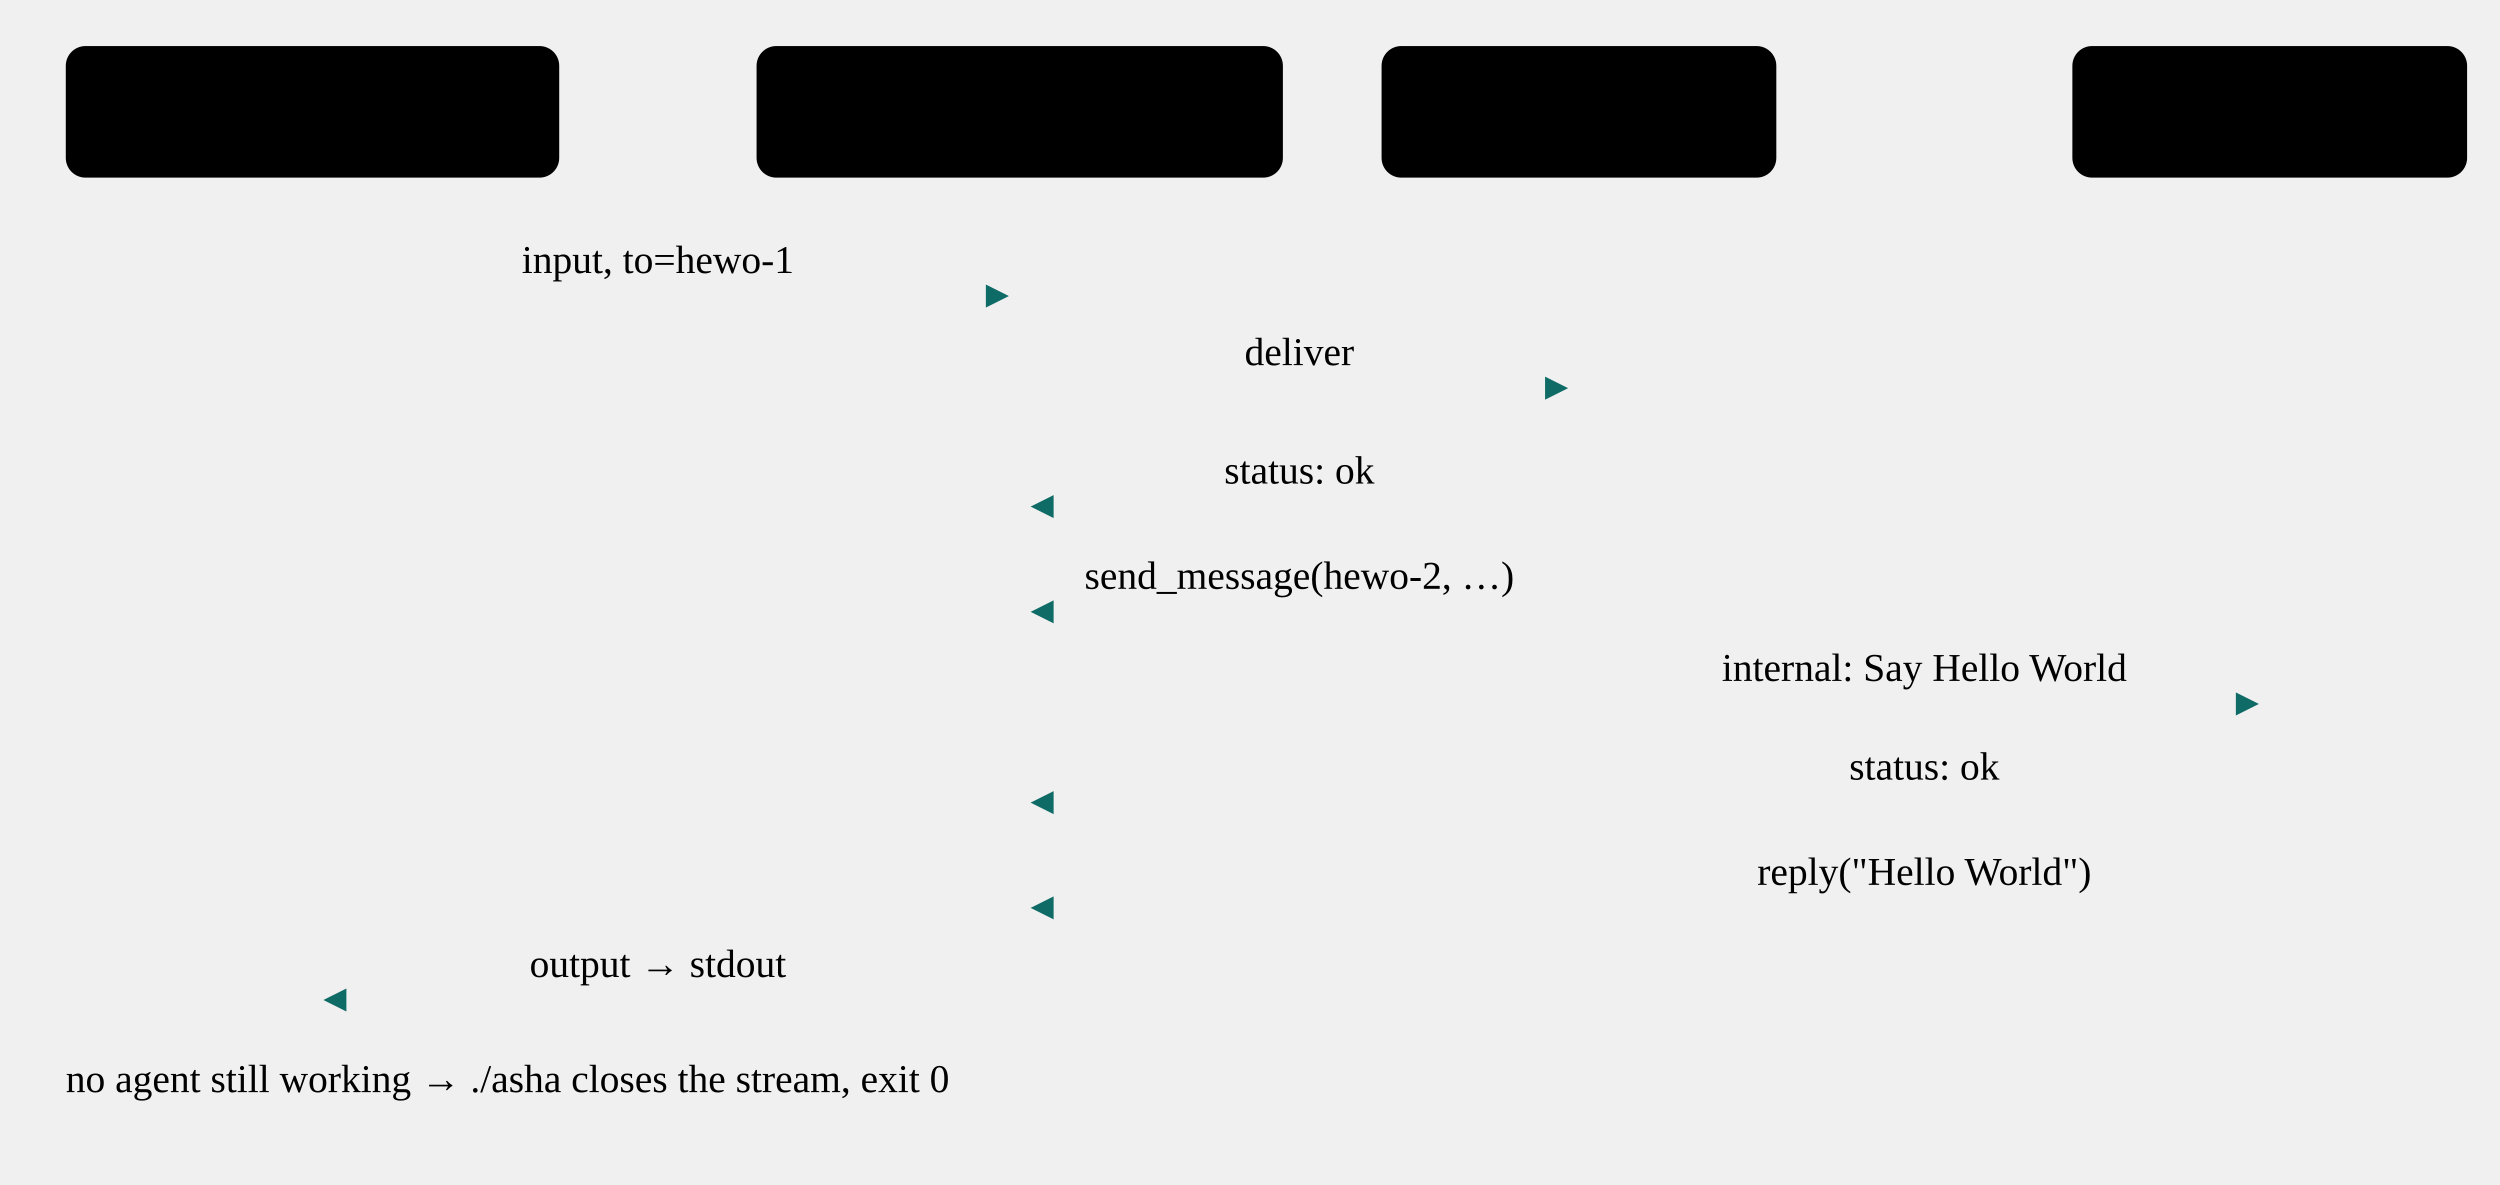
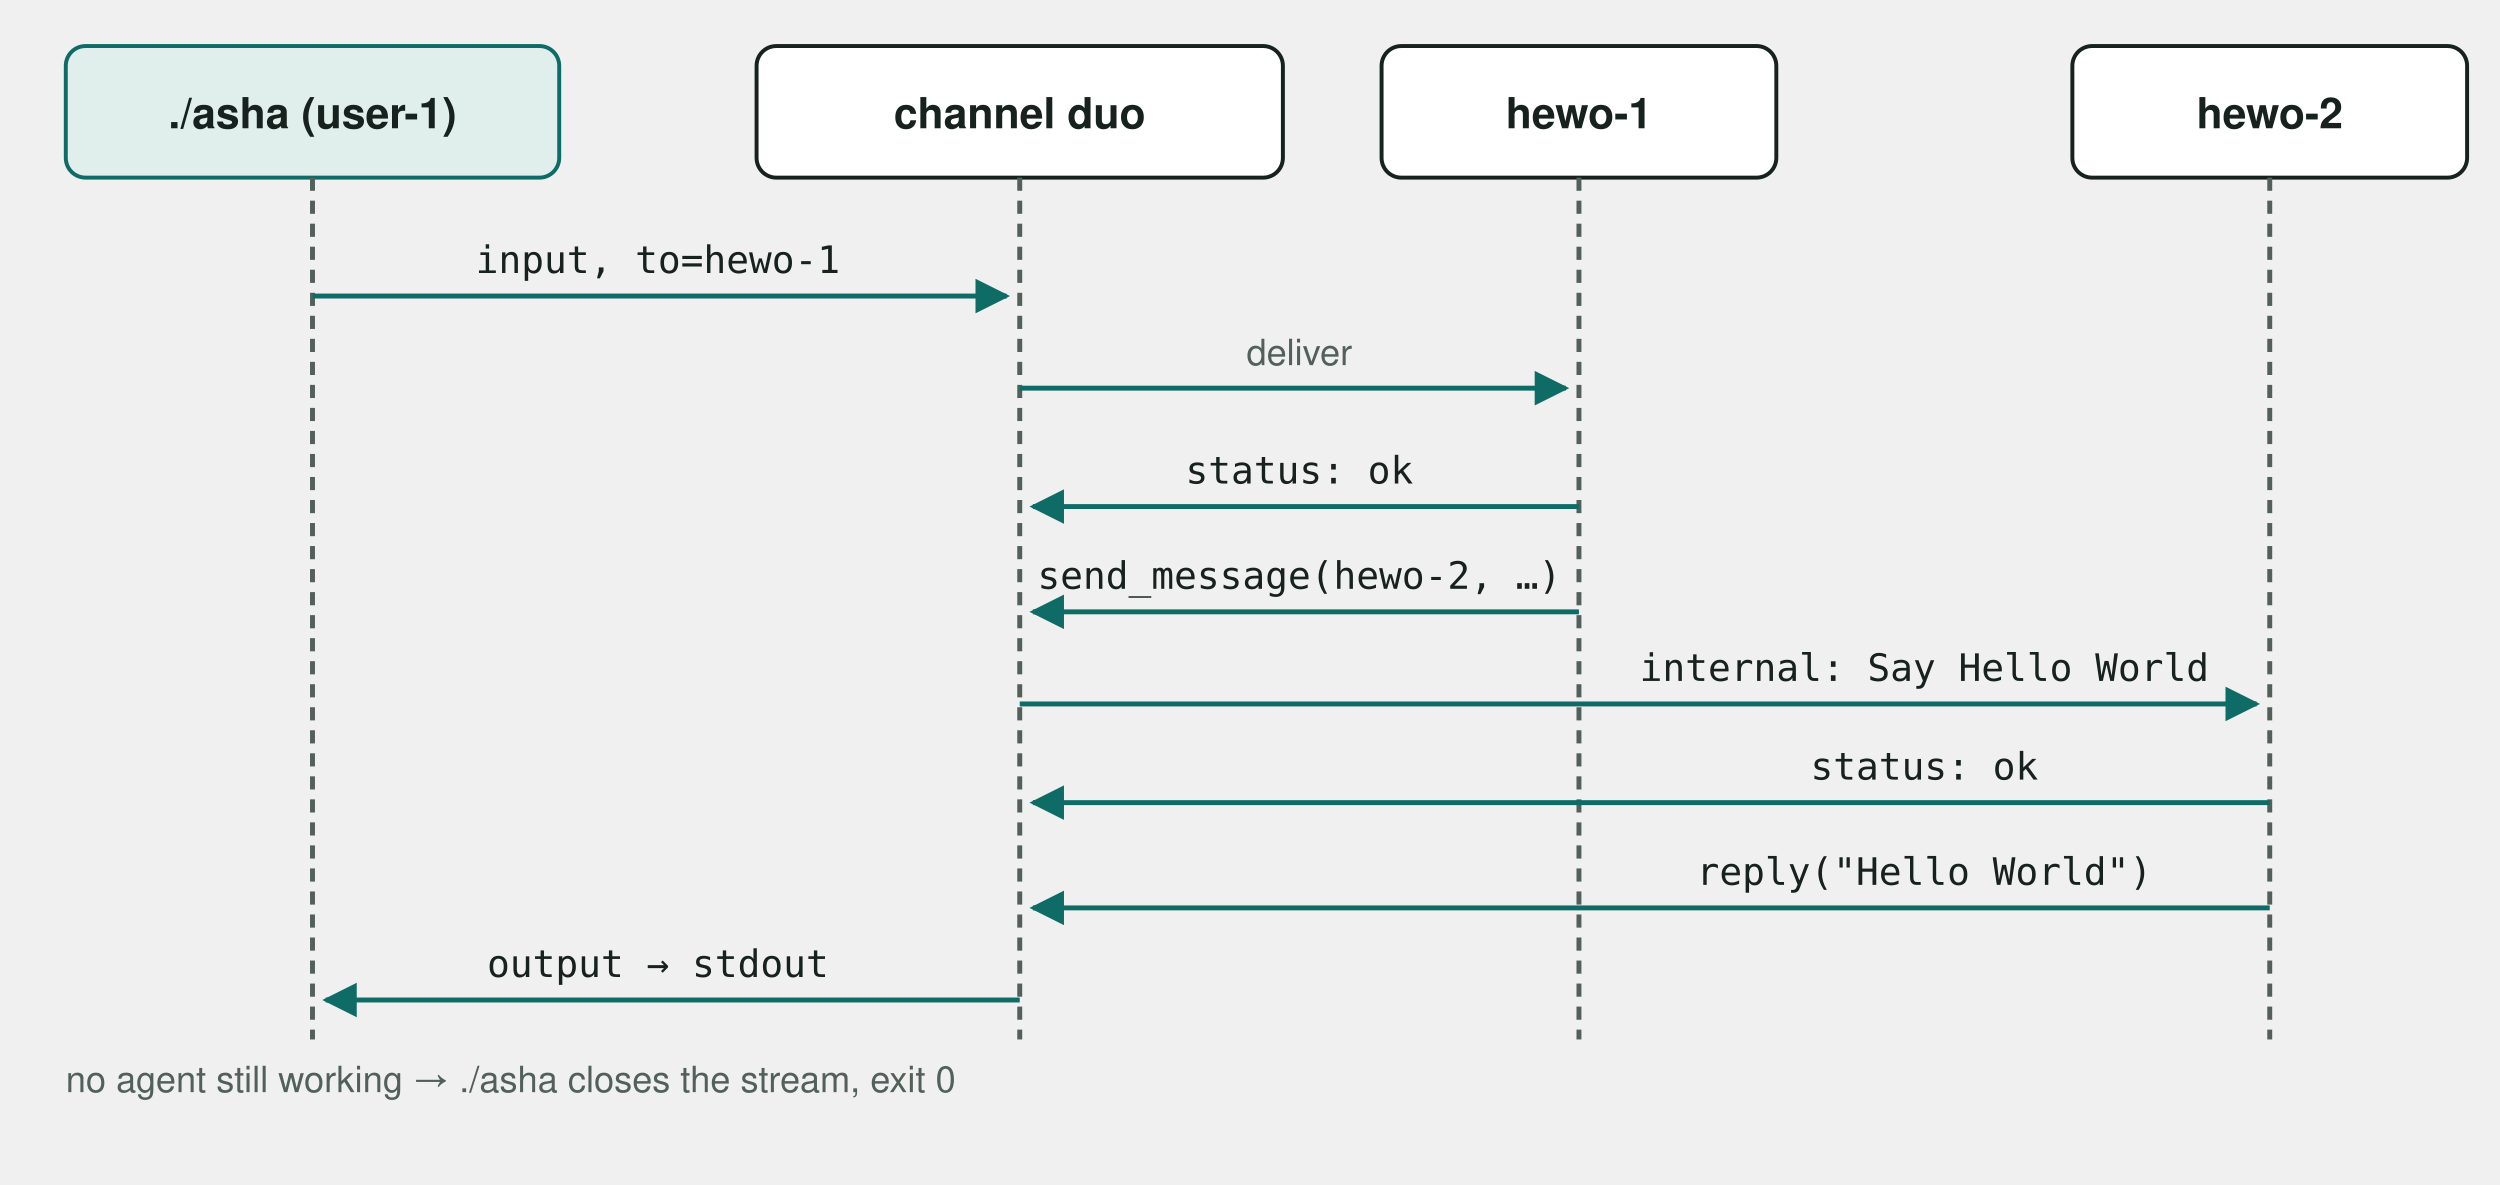
<svg xmlns="http://www.w3.org/2000/svg" viewBox="0 0 760 360" role="img" aria-labelledby="clideleg-t clideleg-d">
+   <style>
+   /* For a viewer showing this diagram on its own: docs/assets/docs.css, by tools/docs/svg-standalone.mts. */
+   svg:root { background: #ffffff; font-family: "IBM Plex Sans", -apple-system, "Segoe UI", Helvetica, Arial, sans-serif; }
+   svg:root .box { fill: #ffffff; stroke: #17211d; stroke-width: 1.2; }
+   svg:root .box.accent { fill: #e0efec; stroke: #0e6b66; }
+   svg:root .box.host { fill: #f1f4f2; stroke: #52605a; stroke-dasharray: 4 3; }
+   svg:root .box.planned { fill: #ece8f8; stroke: #5b44b0; stroke-dasharray: 4 3; }
+   svg:root .label { fill: #17211d; font-size: 13px; }
+   svg:root .label.small { font-size: 11px; fill: #52605a; }
+   svg:root .label.mono { font-family: "IBM Plex Mono", ui-monospace, "SF Mono", Menlo, Consolas, monospace; font-size: 11.5px; }
+   svg:root .label.title { font-weight: 600; }
+   svg:root .edge { stroke: #0e6b66; stroke-width: 1.5; fill: none; }
+   svg:root .edge.dim { stroke: #52605a; stroke-dasharray: 4 3; }
+   </style>
  <defs>
    <marker id="clideleg-arr" viewBox="0 0 10 10" refX="9" refY="5" markerWidth="7" markerHeight="7" orient="auto-start-reverse">
      <path d="M0 0L10 5L0 10z" fill="#0e6b66" />
    </marker>
  </defs>
  <rect class="box accent" x="20" y="14" width="150" height="40" rx="6" />
  <text class="label title" x="95" y="39" text-anchor="middle">./asha (user-1)</text>
  <rect class="box" x="230" y="14" width="160" height="40" rx="6" />
  <text class="label title" x="310" y="39" text-anchor="middle">channel duo</text>
  <rect class="box" x="420" y="14" width="120" height="40" rx="6" />
  <text class="label title" x="480" y="39" text-anchor="middle">hewo-1</text>
  <rect class="box" x="630" y="14" width="120" height="40" rx="6" />
  <text class="label title" x="690" y="39" text-anchor="middle">hewo-2</text>
  <path class="edge dim" d="M95 54 V316" />
  <path class="edge dim" d="M310 54 V316" />
  <path class="edge dim" d="M480 54 V316" />
  <path class="edge dim" d="M690 54 V316" />
  <path class="edge" d="M95 90 H306" marker-end="url(#clideleg-arr)" />
  <text class="label mono" x="200" y="83" text-anchor="middle">input, to=hewo-1</text>
  <path class="edge" d="M310 118 H476" marker-end="url(#clideleg-arr)" />
  <text class="label small" x="395" y="111" text-anchor="middle">deliver</text>
  <path class="edge" d="M480 154 H314" marker-end="url(#clideleg-arr)" />
  <text class="label mono" x="395" y="147" text-anchor="middle">status: ok</text>
  <path class="edge" d="M480 186 H314" marker-end="url(#clideleg-arr)" />
  <text class="label mono" x="395" y="179" text-anchor="middle">send_message(hewo-2, …)</text>
  <path class="edge" d="M310 214 H686" marker-end="url(#clideleg-arr)" />
  <text class="label mono" x="585" y="207" text-anchor="middle">internal: Say Hello World</text>
  <path class="edge" d="M690 244 H314" marker-end="url(#clideleg-arr)" />
  <text class="label mono" x="585" y="237" text-anchor="middle">status: ok</text>
  <path class="edge" d="M690 276 H314" marker-end="url(#clideleg-arr)" />
  <text class="label mono" x="585" y="269" text-anchor="middle">reply("Hello World")</text>
  <path class="edge" d="M310 304 H99" marker-end="url(#clideleg-arr)" />
  <text class="label mono" x="200" y="297" text-anchor="middle">output → stdout</text>
  <text class="label small" x="20" y="332">no agent still working → ./asha closes the stream, exit 0</text>
</svg>
